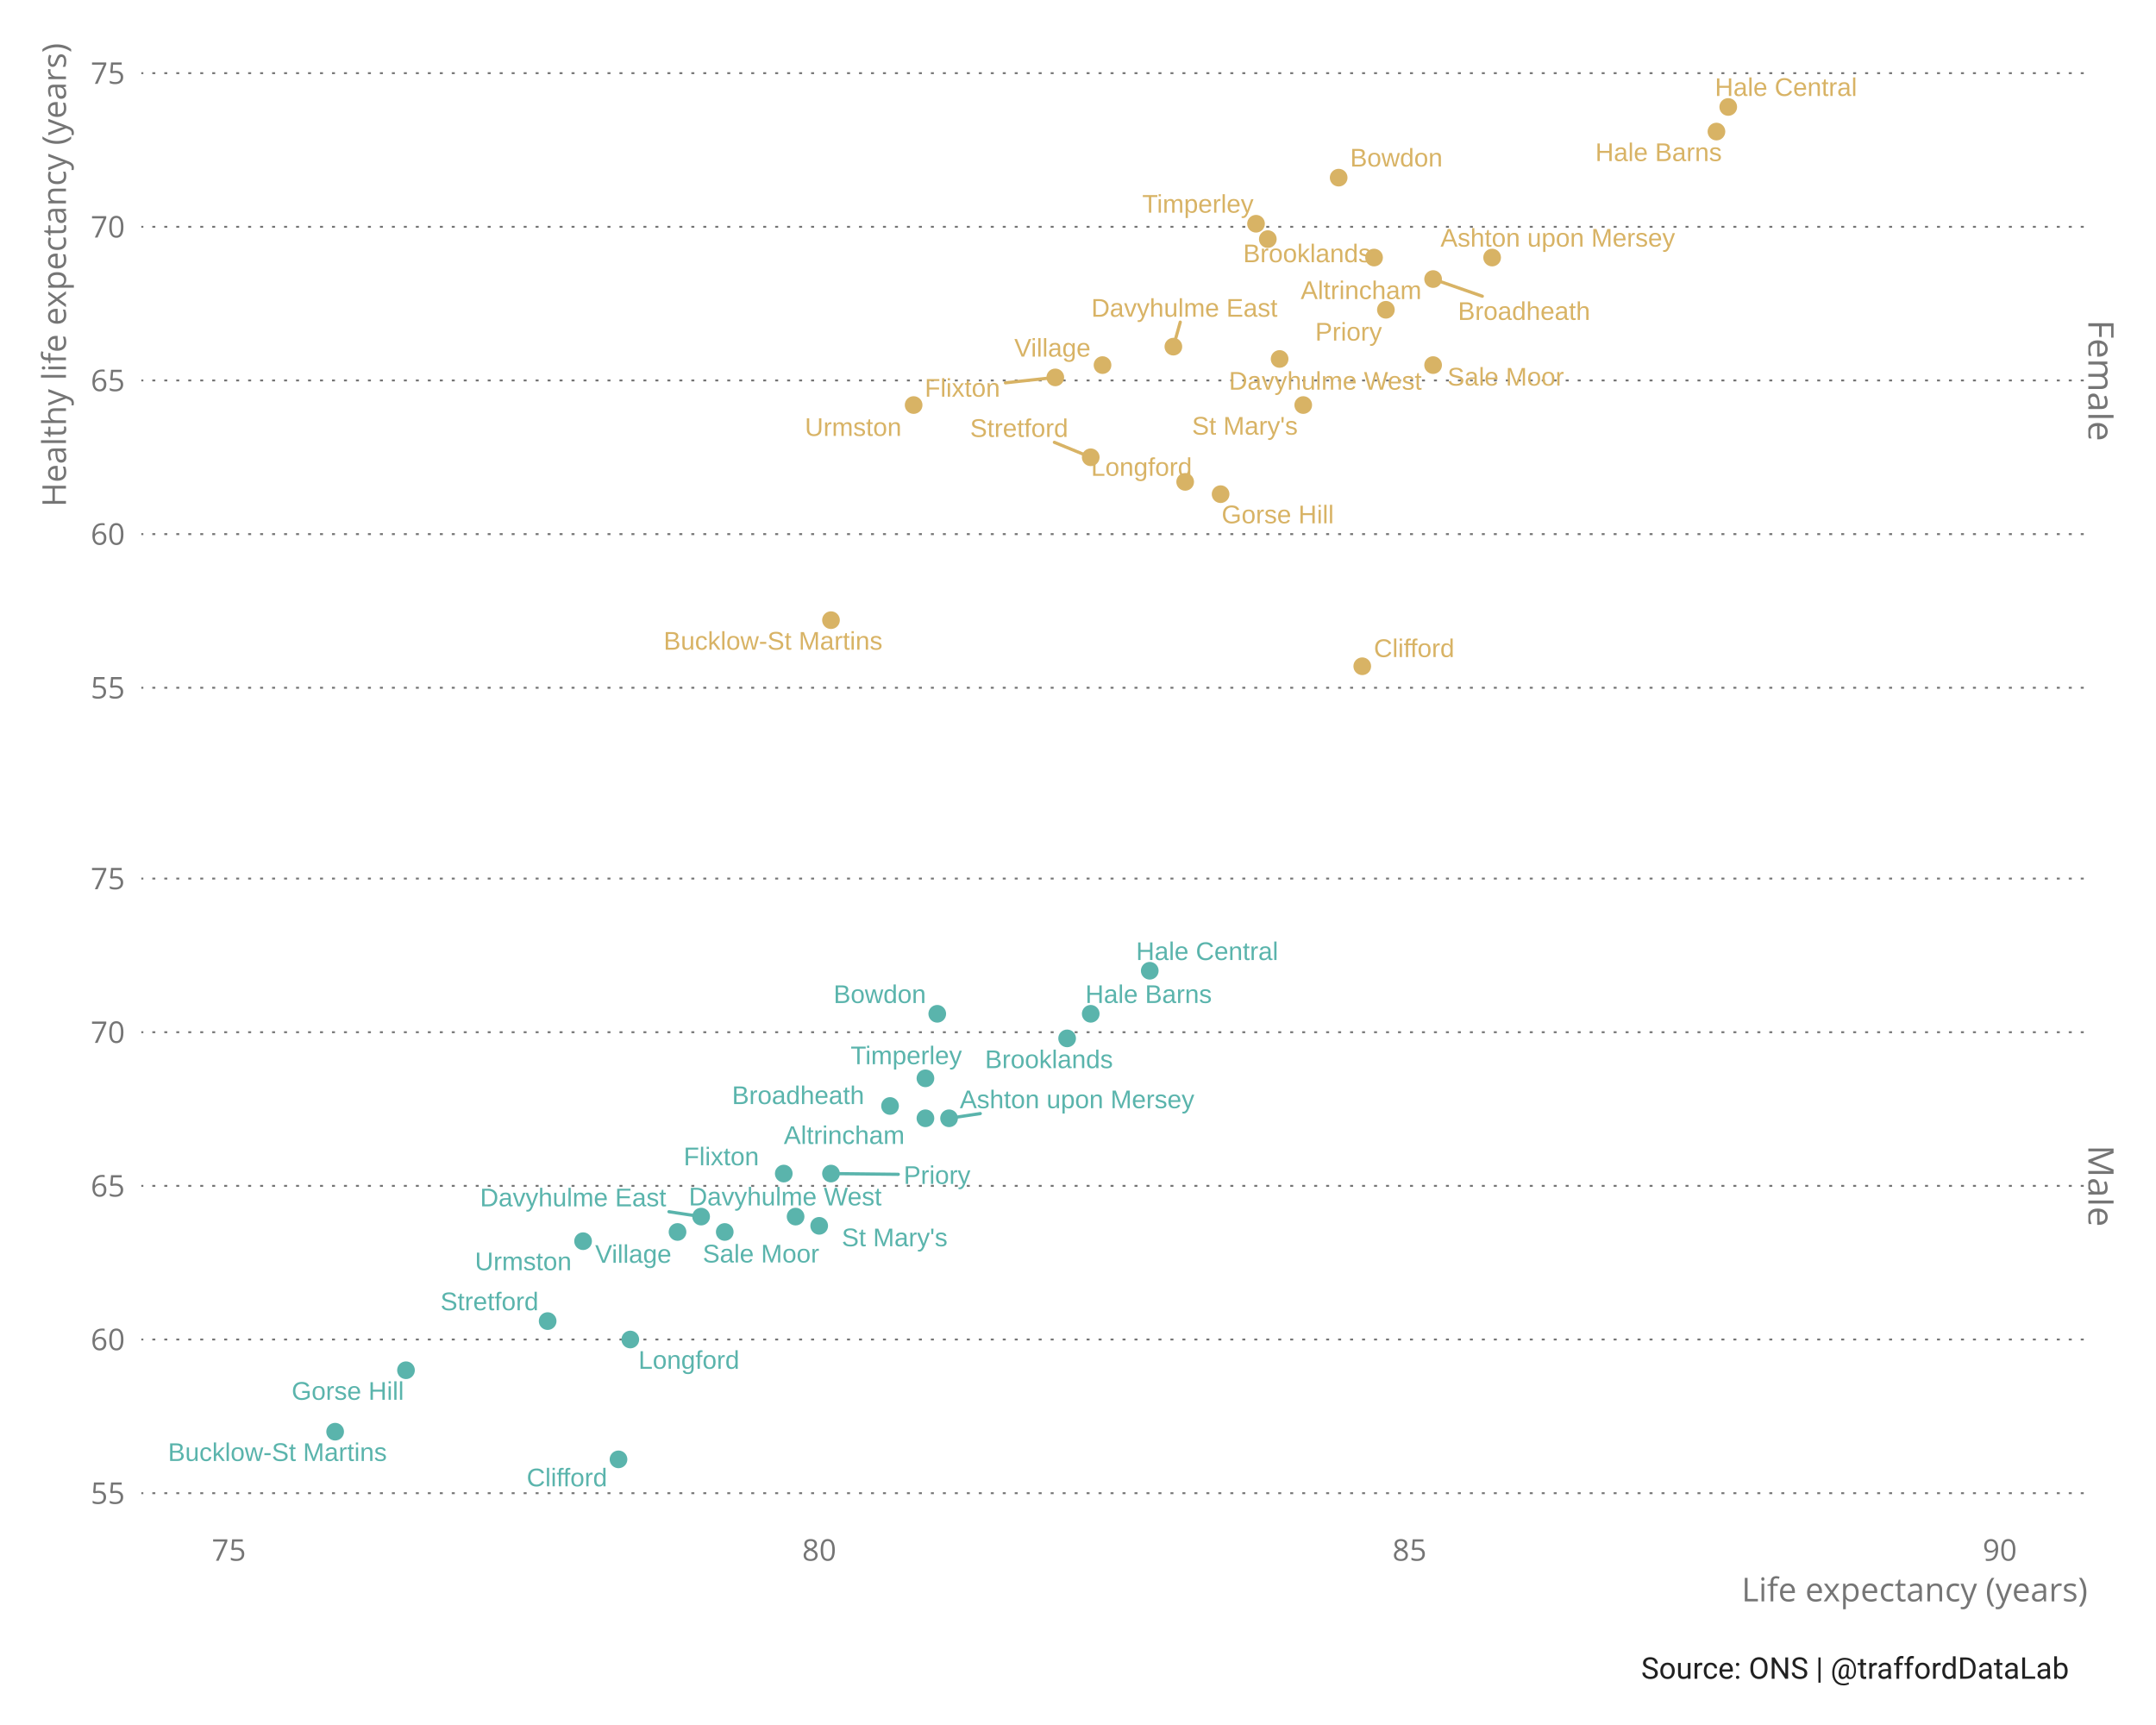
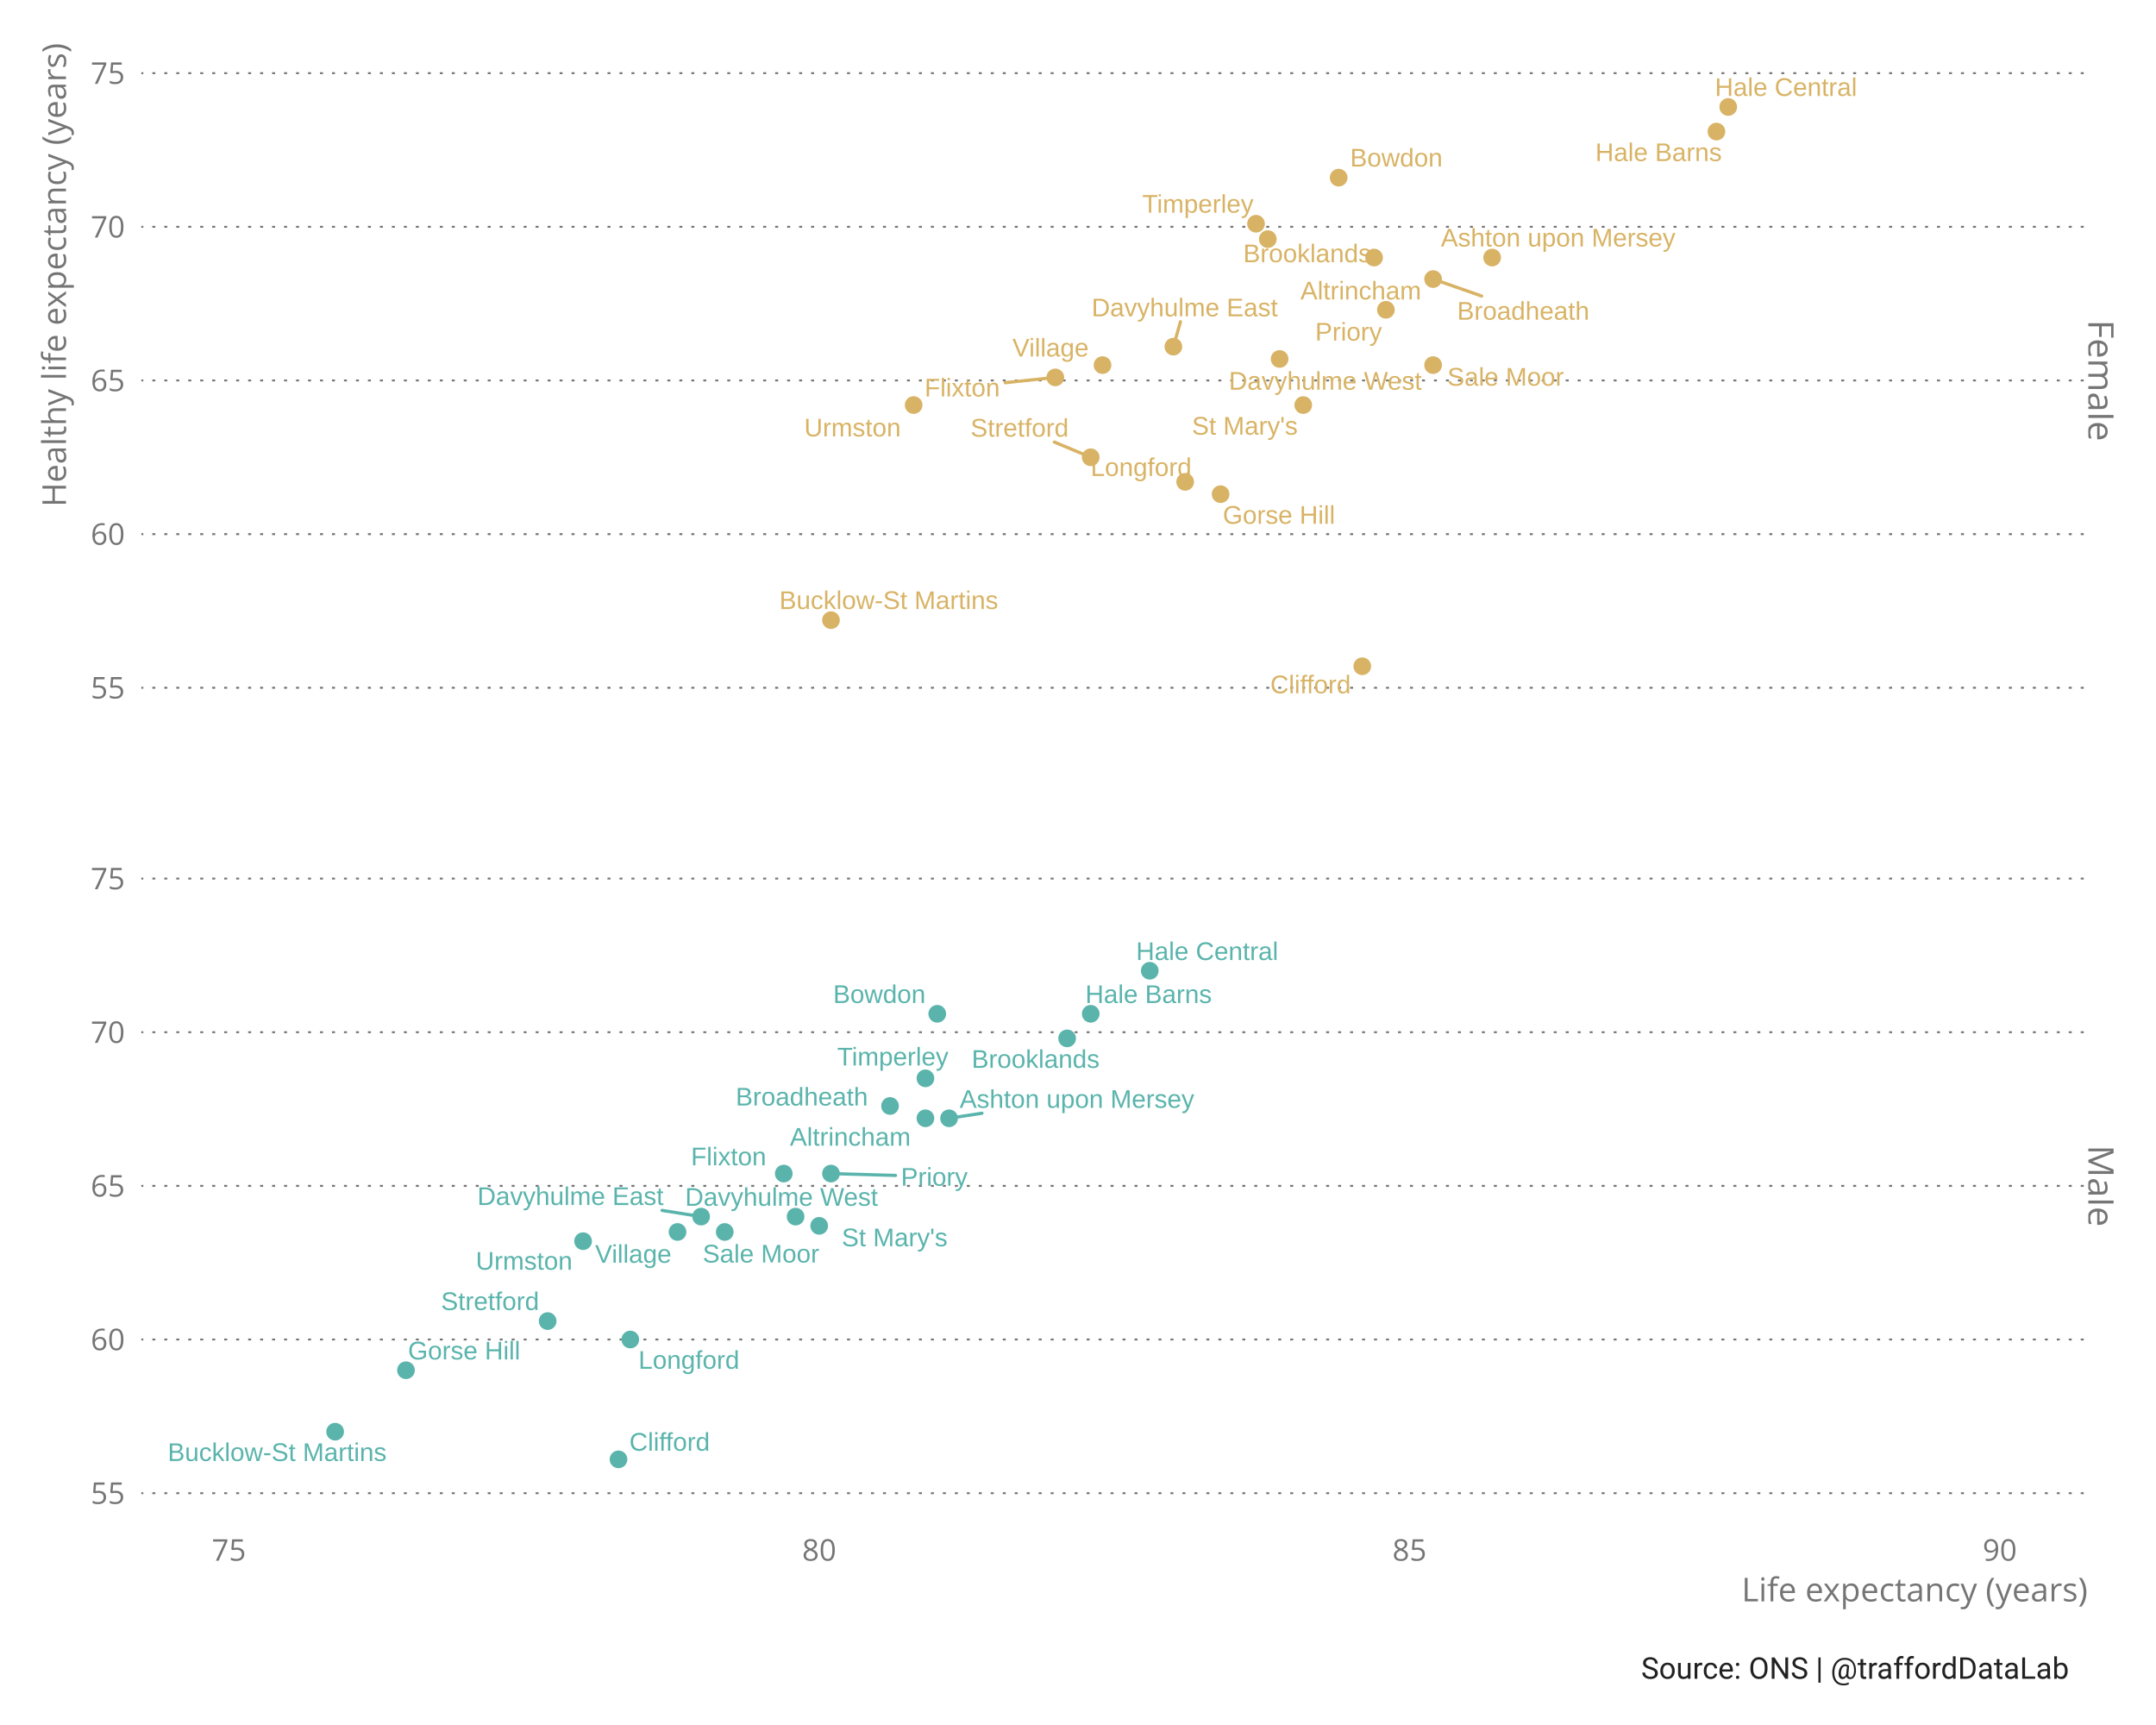
<svg xmlns="http://www.w3.org/2000/svg" viewBox="0 0 720.00 576.00">
  <defs>
    <style type="text/css">
    line, polyline, path, rect, circle {
      fill: none;
      stroke: #000000;
      stroke-linecap: round;
      stroke-linejoin: round;
      stroke-miterlimit: 10.00;
    }
  </style>
  </defs>
  <rect width="100%" height="100%" style="stroke: none; fill: #FFFFFF;" />
  <defs>
    <clipPath id="cpNDYuODcwOXw2OTcuNDAxfDIzOS45MXwxNC4xNzMy">
      <rect x="46.87" y="14.17" width="650.53" height="225.74" />
    </clipPath>
  </defs>
  <polyline points="46.87,229.65 697.40,229.65 " style="stroke-width: 0.64; stroke: #757575; stroke-dasharray: 1.00,3.00; stroke-linecap: butt;" clip-path="url(#cpNDYuODcwOXw2OTcuNDAxfDIzOS45MXwxNC4xNzMy)" />
  <polyline points="46.87,178.35 697.40,178.35 " style="stroke-width: 0.64; stroke: #757575; stroke-dasharray: 1.00,3.00; stroke-linecap: butt;" clip-path="url(#cpNDYuODcwOXw2OTcuNDAxfDIzOS45MXwxNC4xNzMy)" />
  <polyline points="46.87,127.04 697.40,127.04 " style="stroke-width: 0.64; stroke: #757575; stroke-dasharray: 1.00,3.00; stroke-linecap: butt;" clip-path="url(#cpNDYuODcwOXw2OTcuNDAxfDIzOS45MXwxNC4xNzMy)" />
  <polyline points="46.87,75.74 697.40,75.74 " style="stroke-width: 0.64; stroke: #757575; stroke-dasharray: 1.00,3.00; stroke-linecap: butt;" clip-path="url(#cpNDYuODcwOXw2OTcuNDAxfDIzOS45MXwxNC4xNzMy)" />
  <polyline points="46.87,24.43 697.40,24.43 " style="stroke-width: 0.64; stroke: #757575; stroke-dasharray: 1.00,3.00; stroke-linecap: butt;" clip-path="url(#cpNDYuODcwOXw2OTcuNDAxfDIzOS45MXwxNC4xNzMy)" />
  <circle cx="458.87" cy="86.00" r="1.95pt" style="stroke-width: 0.71; stroke: #D8B365; fill: #D8B365;" clip-path="url(#cpNDYuODcwOXw2OTcuNDAxfDIzOS45MXwxNC4xNzMy)" />
  <circle cx="498.30" cy="86.00" r="1.95pt" style="stroke-width: 0.71; stroke: #D8B365; fill: #D8B365;" clip-path="url(#cpNDYuODcwOXw2OTcuNDAxfDIzOS45MXwxNC4xNzMy)" />
  <circle cx="447.05" cy="59.32" r="1.95pt" style="stroke-width: 0.71; stroke: #D8B365; fill: #D8B365;" clip-path="url(#cpNDYuODcwOXw2OTcuNDAxfDIzOS45MXwxNC4xNzMy)" />
  <circle cx="478.59" cy="93.18" r="1.95pt" style="stroke-width: 0.71; stroke: #D8B365; fill: #D8B365;" clip-path="url(#cpNDYuODcwOXw2OTcuNDAxfDIzOS45MXwxNC4xNzMy)" />
  <circle cx="423.39" cy="79.84" r="1.95pt" style="stroke-width: 0.71; stroke: #D8B365; fill: #D8B365;" clip-path="url(#cpNDYuODcwOXw2OTcuNDAxfDIzOS45MXwxNC4xNzMy)" />
  <circle cx="277.51" cy="207.08" r="1.95pt" style="stroke-width: 0.71; stroke: #D8B365; fill: #D8B365;" clip-path="url(#cpNDYuODcwOXw2OTcuNDAxfDIzOS45MXwxNC4xNzMy)" />
  <circle cx="454.93" cy="222.47" r="1.95pt" style="stroke-width: 0.71; stroke: #D8B365; fill: #D8B365;" clip-path="url(#cpNDYuODcwOXw2OTcuNDAxfDIzOS45MXwxNC4xNzMy)" />
  <circle cx="391.85" cy="115.75" r="1.95pt" style="stroke-width: 0.71; stroke: #D8B365; fill: #D8B365;" clip-path="url(#cpNDYuODcwOXw2OTcuNDAxfDIzOS45MXwxNC4xNzMy)" />
  <circle cx="427.33" cy="119.86" r="1.95pt" style="stroke-width: 0.71; stroke: #D8B365; fill: #D8B365;" clip-path="url(#cpNDYuODcwOXw2OTcuNDAxfDIzOS45MXwxNC4xNzMy)" />
  <circle cx="352.42" cy="126.02" r="1.95pt" style="stroke-width: 0.71; stroke: #D8B365; fill: #D8B365;" clip-path="url(#cpNDYuODcwOXw2OTcuNDAxfDIzOS45MXwxNC4xNzMy)" />
  <circle cx="407.62" cy="165.01" r="1.95pt" style="stroke-width: 0.71; stroke: #D8B365; fill: #D8B365;" clip-path="url(#cpNDYuODcwOXw2OTcuNDAxfDIzOS45MXwxNC4xNzMy)" />
  <circle cx="573.21" cy="43.93" r="1.95pt" style="stroke-width: 0.71; stroke: #D8B365; fill: #D8B365;" clip-path="url(#cpNDYuODcwOXw2OTcuNDAxfDIzOS45MXwxNC4xNzMy)" />
  <circle cx="577.15" cy="35.72" r="1.95pt" style="stroke-width: 0.71; stroke: #D8B365; fill: #D8B365;" clip-path="url(#cpNDYuODcwOXw2OTcuNDAxfDIzOS45MXwxNC4xNzMy)" />
  <circle cx="395.79" cy="160.90" r="1.95pt" style="stroke-width: 0.71; stroke: #D8B365; fill: #D8B365;" clip-path="url(#cpNDYuODcwOXw2OTcuNDAxfDIzOS45MXwxNC4xNzMy)" />
  <circle cx="462.82" cy="103.44" r="1.95pt" style="stroke-width: 0.71; stroke: #D8B365; fill: #D8B365;" clip-path="url(#cpNDYuODcwOXw2OTcuNDAxfDIzOS45MXwxNC4xNzMy)" />
  <circle cx="478.59" cy="121.91" r="1.95pt" style="stroke-width: 0.71; stroke: #D8B365; fill: #D8B365;" clip-path="url(#cpNDYuODcwOXw2OTcuNDAxfDIzOS45MXwxNC4xNzMy)" />
  <circle cx="435.22" cy="135.25" r="1.95pt" style="stroke-width: 0.71; stroke: #D8B365; fill: #D8B365;" clip-path="url(#cpNDYuODcwOXw2OTcuNDAxfDIzOS45MXwxNC4xNzMy)" />
  <circle cx="364.25" cy="152.69" r="1.95pt" style="stroke-width: 0.71; stroke: #D8B365; fill: #D8B365;" clip-path="url(#cpNDYuODcwOXw2OTcuNDAxfDIzOS45MXwxNC4xNzMy)" />
  <circle cx="419.45" cy="74.71" r="1.95pt" style="stroke-width: 0.71; stroke: #D8B365; fill: #D8B365;" clip-path="url(#cpNDYuODcwOXw2OTcuNDAxfDIzOS45MXwxNC4xNzMy)" />
  <circle cx="305.11" cy="135.25" r="1.95pt" style="stroke-width: 0.71; stroke: #D8B365; fill: #D8B365;" clip-path="url(#cpNDYuODcwOXw2OTcuNDAxfDIzOS45MXwxNC4xNzMy)" />
  <circle cx="368.19" cy="121.91" r="1.95pt" style="stroke-width: 0.71; stroke: #D8B365; fill: #D8B365;" clip-path="url(#cpNDYuODcwOXw2OTcuNDAxfDIzOS45MXwxNC4xNzMy)" />
  <g clip-path="url(#cpNDYuODcwOXw2OTcuNDAxfDIzOS45MXwxNC4xNzMy)">
-     <text x="434.37" y="99.86" style="font-size: 8.54px; fill: #D8B365; font-family: Arial;" textLength="40.32px" lengthAdjust="spacingAndGlyphs">Altrincham</text>
-   </g>
-   <g clip-path="url(#cpNDYuODcwOXw2OTcuNDAxfDIzOS45MXwxNC4xNzMy)">
-     <text x="481.06" y="82.35" style="font-size: 8.54px; fill: #D8B365; font-family: Arial;" textLength="78.29px" lengthAdjust="spacingAndGlyphs">Ashton upon Mersey</text>
-   </g>
-   <g clip-path="url(#cpNDYuODcwOXw2OTcuNDAxfDIzOS45MXwxNC4xNzMy)">
-     <text x="450.88" y="55.61" style="font-size: 8.54px; fill: #D8B365; font-family: Arial;" textLength="30.85px" lengthAdjust="spacingAndGlyphs">Bowdon</text>
-   </g>
-   <line x1="495.02" y1="98.91" x2="478.59" y2="93.18" style="stroke-width: 1.07; stroke: #D8B365;" clip-path="url(#cpNDYuODcwOXw2OTcuNDAxfDIzOS45MXwxNC4xNzMy)" />
-   <g clip-path="url(#cpNDYuODcwOXw2OTcuNDAxfDIzOS45MXwxNC4xNzMy)">
-     <text x="486.88" y="106.82" style="font-size: 8.54px; fill: #D8B365; font-family: Arial;" textLength="44.14px" lengthAdjust="spacingAndGlyphs">Broadheath</text>
-   </g>
-   <g clip-path="url(#cpNDYuODcwOXw2OTcuNDAxfDIzOS45MXwxNC4xNzMy)">
-     <text x="415.14" y="87.56" style="font-size: 8.54px; fill: #D8B365; font-family: Arial;" textLength="42.70px" lengthAdjust="spacingAndGlyphs">Brooklands</text>
-   </g>
-   <g clip-path="url(#cpNDYuODcwOXw2OTcuNDAxfDIzOS45MXwxNC4xNzMy)">
-     <text x="221.62" y="216.94" style="font-size: 8.54px; fill: #D8B365; font-family: Arial;" textLength="73.05px" lengthAdjust="spacingAndGlyphs">Bucklow-St Martins</text>
-   </g>
-   <g clip-path="url(#cpNDYuODcwOXw2OTcuNDAxfDIzOS45MXwxNC4xNzMy)">
-     <text x="458.80" y="219.40" style="font-size: 8.54px; fill: #D8B365; font-family: Arial;" textLength="27.04px" lengthAdjust="spacingAndGlyphs">Clifford</text>
-   </g>
-   <line x1="394.15" y1="107.56" x2="391.85" y2="115.75" style="stroke-width: 1.07; stroke: #D8B365;" clip-path="url(#cpNDYuODcwOXw2OTcuNDAxfDIzOS45MXwxNC4xNzMy)" />
-   <g clip-path="url(#cpNDYuODcwOXw2OTcuNDAxfDIzOS45MXwxNC4xNzMy)">
-     <text x="364.44" y="105.76" style="font-size: 8.54px; fill: #D8B365; font-family: Arial;" textLength="62.15px" lengthAdjust="spacingAndGlyphs">Davyhulme East</text>
-   </g>
-   <g clip-path="url(#cpNDYuODcwOXw2OTcuNDAxfDIzOS45MXwxNC4xNzMy)">
-     <text x="410.40" y="130.12" style="font-size: 8.54px; fill: #D8B365; font-family: Arial;" textLength="64.51px" lengthAdjust="spacingAndGlyphs">Davyhulme West</text>
-   </g>
-   <line x1="335.76" y1="127.83" x2="352.42" y2="126.02" style="stroke-width: 1.07; stroke: #D8B365;" clip-path="url(#cpNDYuODcwOXw2OTcuNDAxfDIzOS45MXwxNC4xNzMy)" />
-   <g clip-path="url(#cpNDYuODcwOXw2OTcuNDAxfDIzOS45MXwxNC4xNzMy)">
-     <text x="308.82" y="132.46" style="font-size: 8.54px; fill: #D8B365; font-family: Arial;" textLength="25.14px" lengthAdjust="spacingAndGlyphs">Flixton</text>
-   </g>
-   <g clip-path="url(#cpNDYuODcwOXw2OTcuNDAxfDIzOS45MXwxNC4xNzMy)">
-     <text x="407.96" y="174.74" style="font-size: 8.54px; fill: #D8B365; font-family: Arial;" textLength="37.47px" lengthAdjust="spacingAndGlyphs">Gorse Hill</text>
-   </g>
-   <g clip-path="url(#cpNDYuODcwOXw2OTcuNDAxfDIzOS45MXwxNC4xNzMy)">
-     <text x="532.76" y="53.78" style="font-size: 8.54px; fill: #D8B365; font-family: Arial;" textLength="42.22px" lengthAdjust="spacingAndGlyphs">Hale Barns</text>
+     <text x="434.28" y="99.99" style="font-size: 8.54px; fill: #D8B365; font-family: Arial;" textLength="40.32px" lengthAdjust="spacingAndGlyphs">Altrincham</text>
+   </g>
+   <g clip-path="url(#cpNDYuODcwOXw2OTcuNDAxfDIzOS45MXwxNC4xNzMy)">
+     <text x="481.18" y="82.31" style="font-size: 8.54px; fill: #D8B365; font-family: Arial;" textLength="78.29px" lengthAdjust="spacingAndGlyphs">Ashton upon Mersey</text>
+   </g>
+   <g clip-path="url(#cpNDYuODcwOXw2OTcuNDAxfDIzOS45MXwxNC4xNzMy)">
+     <text x="450.87" y="55.61" style="font-size: 8.54px; fill: #D8B365; font-family: Arial;" textLength="30.85px" lengthAdjust="spacingAndGlyphs">Bowdon</text>
+   </g>
+   <line x1="494.80" y1="98.85" x2="478.59" y2="93.18" style="stroke-width: 1.07; stroke: #D8B365;" clip-path="url(#cpNDYuODcwOXw2OTcuNDAxfDIzOS45MXwxNC4xNzMy)" />
+   <g clip-path="url(#cpNDYuODcwOXw2OTcuNDAxfDIzOS45MXwxNC4xNzMy)">
+     <text x="486.61" y="106.76" style="font-size: 8.54px; fill: #D8B365; font-family: Arial;" textLength="44.14px" lengthAdjust="spacingAndGlyphs">Broadheath</text>
+   </g>
+   <g clip-path="url(#cpNDYuODcwOXw2OTcuNDAxfDIzOS45MXwxNC4xNzMy)">
+     <text x="415.17" y="87.56" style="font-size: 8.54px; fill: #D8B365; font-family: Arial;" textLength="42.70px" lengthAdjust="spacingAndGlyphs">Brooklands</text>
+   </g>
+   <g clip-path="url(#cpNDYuODcwOXw2OTcuNDAxfDIzOS45MXwxNC4xNzMy)">
+     <text x="260.26" y="203.36" style="font-size: 8.54px; fill: #D8B365; font-family: Arial;" textLength="73.05px" lengthAdjust="spacingAndGlyphs">Bucklow-St Martins</text>
+   </g>
+   <g clip-path="url(#cpNDYuODcwOXw2OTcuNDAxfDIzOS45MXwxNC4xNzMy)">
+     <text x="424.21" y="231.50" style="font-size: 8.54px; fill: #D8B365; font-family: Arial;" textLength="27.04px" lengthAdjust="spacingAndGlyphs">Clifford</text>
+   </g>
+   <line x1="394.22" y1="107.43" x2="391.85" y2="115.75" style="stroke-width: 1.07; stroke: #D8B365;" clip-path="url(#cpNDYuODcwOXw2OTcuNDAxfDIzOS45MXwxNC4xNzMy)" />
+   <g clip-path="url(#cpNDYuODcwOXw2OTcuNDAxfDIzOS45MXwxNC4xNzMy)">
+     <text x="364.53" y="105.63" style="font-size: 8.54px; fill: #D8B365; font-family: Arial;" textLength="62.15px" lengthAdjust="spacingAndGlyphs">Davyhulme East</text>
+   </g>
+   <g clip-path="url(#cpNDYuODcwOXw2OTcuNDAxfDIzOS45MXwxNC4xNzMy)">
+     <text x="410.38" y="130.13" style="font-size: 8.54px; fill: #D8B365; font-family: Arial;" textLength="64.51px" lengthAdjust="spacingAndGlyphs">Davyhulme West</text>
+   </g>
+   <line x1="335.70" y1="127.79" x2="352.42" y2="126.02" style="stroke-width: 1.07; stroke: #D8B365;" clip-path="url(#cpNDYuODcwOXw2OTcuNDAxfDIzOS45MXwxNC4xNzMy)" />
+   <g clip-path="url(#cpNDYuODcwOXw2OTcuNDAxfDIzOS45MXwxNC4xNzMy)">
+     <text x="308.76" y="132.38" style="font-size: 8.54px; fill: #D8B365; font-family: Arial;" textLength="25.14px" lengthAdjust="spacingAndGlyphs">Flixton</text>
+   </g>
+   <g clip-path="url(#cpNDYuODcwOXw2OTcuNDAxfDIzOS45MXwxNC4xNzMy)">
+     <text x="408.36" y="174.90" style="font-size: 8.54px; fill: #D8B365; font-family: Arial;" textLength="37.47px" lengthAdjust="spacingAndGlyphs">Gorse Hill</text>
+   </g>
+   <g clip-path="url(#cpNDYuODcwOXw2OTcuNDAxfDIzOS45MXwxNC4xNzMy)">
+     <text x="532.76" y="53.79" style="font-size: 8.54px; fill: #D8B365; font-family: Arial;" textLength="42.22px" lengthAdjust="spacingAndGlyphs">Hale Barns</text>
  </g>
  <g clip-path="url(#cpNDYuODcwOXw2OTcuNDAxfDIzOS45MXwxNC4xNzMy)">
    <text x="572.69" y="32.04" style="font-size: 8.54px; fill: #D8B365; font-family: Arial;" textLength="47.44px" lengthAdjust="spacingAndGlyphs">Hale Central</text>
  </g>
  <g clip-path="url(#cpNDYuODcwOXw2OTcuNDAxfDIzOS45MXwxNC4xNzMy)">
-     <text x="364.35" y="158.88" style="font-size: 8.54px; fill: #D8B365; font-family: Arial;" textLength="33.70px" lengthAdjust="spacingAndGlyphs">Longford</text>
+     <text x="364.21" y="158.93" style="font-size: 8.54px; fill: #D8B365; font-family: Arial;" textLength="33.70px" lengthAdjust="spacingAndGlyphs">Longford</text>
  </g>
  <g clip-path="url(#cpNDYuODcwOXw2OTcuNDAxfDIzOS45MXwxNC4xNzMy)">
    <text x="439.22" y="113.72" style="font-size: 8.54px; fill: #D8B365; font-family: Arial;" textLength="22.29px" lengthAdjust="spacingAndGlyphs">Priory</text>
  </g>
  <g clip-path="url(#cpNDYuODcwOXw2OTcuNDAxfDIzOS45MXwxNC4xNzMy)">
-     <text x="483.38" y="128.75" style="font-size: 8.54px; fill: #D8B365; font-family: Arial;" textLength="38.90px" lengthAdjust="spacingAndGlyphs">Sale Moor</text>
-   </g>
-   <g clip-path="url(#cpNDYuODcwOXw2OTcuNDAxfDIzOS45MXwxNC4xNzMy)">
-     <text x="398.07" y="145.14" style="font-size: 8.54px; fill: #D8B365; font-family: Arial;" textLength="35.30px" lengthAdjust="spacingAndGlyphs">St Mary's</text>
-   </g>
-   <line x1="352.11" y1="147.70" x2="364.25" y2="152.69" style="stroke-width: 1.07; stroke: #D8B365;" clip-path="url(#cpNDYuODcwOXw2OTcuNDAxfDIzOS45MXwxNC4xNzMy)" />
-   <g clip-path="url(#cpNDYuODcwOXw2OTcuNDAxfDIzOS45MXwxNC4xNzMy)">
-     <text x="323.96" y="145.90" style="font-size: 8.54px; fill: #D8B365; font-family: Arial;" textLength="32.73px" lengthAdjust="spacingAndGlyphs">Stretford</text>
+     <text x="483.35" y="128.78" style="font-size: 8.54px; fill: #D8B365; font-family: Arial;" textLength="38.90px" lengthAdjust="spacingAndGlyphs">Sale Moor</text>
+   </g>
+   <g clip-path="url(#cpNDYuODcwOXw2OTcuNDAxfDIzOS45MXwxNC4xNzMy)">
+     <text x="398.05" y="145.14" style="font-size: 8.54px; fill: #D8B365; font-family: Arial;" textLength="35.30px" lengthAdjust="spacingAndGlyphs">St Mary's</text>
+   </g>
+   <line x1="352.09" y1="147.60" x2="364.25" y2="152.69" style="stroke-width: 1.07; stroke: #D8B365;" clip-path="url(#cpNDYuODcwOXw2OTcuNDAxfDIzOS45MXwxNC4xNzMy)" />
+   <g clip-path="url(#cpNDYuODcwOXw2OTcuNDAxfDIzOS45MXwxNC4xNzMy)">
+     <text x="324.12" y="145.80" style="font-size: 8.54px; fill: #D8B365; font-family: Arial;" textLength="32.73px" lengthAdjust="spacingAndGlyphs">Stretford</text>
  </g>
  <g clip-path="url(#cpNDYuODcwOXw2OTcuNDAxfDIzOS45MXwxNC4xNzMy)">
    <text x="381.46" y="71.03" style="font-size: 8.54px; fill: #D8B365; font-family: Arial;" textLength="37.47px" lengthAdjust="spacingAndGlyphs">Timperley</text>
  </g>
  <g clip-path="url(#cpNDYuODcwOXw2OTcuNDAxfDIzOS45MXwxNC4xNzMy)">
-     <text x="268.79" y="145.56" style="font-size: 8.54px; fill: #D8B365; font-family: Arial;" textLength="32.25px" lengthAdjust="spacingAndGlyphs">Urmston</text>
-   </g>
-   <g clip-path="url(#cpNDYuODcwOXw2OTcuNDAxfDIzOS45MXwxNC4xNzMy)">
-     <text x="338.73" y="119.08" style="font-size: 8.54px; fill: #D8B365; font-family: Arial;" textLength="25.62px" lengthAdjust="spacingAndGlyphs">Village</text>
+     <text x="268.57" y="145.72" style="font-size: 8.54px; fill: #D8B365; font-family: Arial;" textLength="32.25px" lengthAdjust="spacingAndGlyphs">Urmston</text>
+   </g>
+   <g clip-path="url(#cpNDYuODcwOXw2OTcuNDAxfDIzOS45MXwxNC4xNzMy)">
+     <text x="338.10" y="119.04" style="font-size: 8.54px; fill: #D8B365; font-family: Arial;" textLength="25.62px" lengthAdjust="spacingAndGlyphs">Village</text>
  </g>
  <defs>
    <clipPath id="cpMHw3MjB8NTc2fDA=">
      <rect x="0.00" y="0.00" width="720.00" height="576.00" />
    </clipPath>
  </defs>
  <defs>
    <clipPath id="cpNDYuODcwOXw2OTcuNDAxfDUwOC44NDd8MjgzLjEx">
      <rect x="46.87" y="283.11" width="650.53" height="225.74" />
    </clipPath>
  </defs>
  <polyline points="46.87,498.59 697.40,498.59 " style="stroke-width: 0.64; stroke: #757575; stroke-dasharray: 1.00,3.00; stroke-linecap: butt;" clip-path="url(#cpNDYuODcwOXw2OTcuNDAxfDUwOC44NDd8MjgzLjEx)" />
  <polyline points="46.87,447.28 697.40,447.28 " style="stroke-width: 0.64; stroke: #757575; stroke-dasharray: 1.00,3.00; stroke-linecap: butt;" clip-path="url(#cpNDYuODcwOXw2OTcuNDAxfDUwOC44NDd8MjgzLjEx)" />
  <polyline points="46.87,395.98 697.40,395.98 " style="stroke-width: 0.64; stroke: #757575; stroke-dasharray: 1.00,3.00; stroke-linecap: butt;" clip-path="url(#cpNDYuODcwOXw2OTcuNDAxfDUwOC44NDd8MjgzLjEx)" />
  <polyline points="46.87,344.67 697.40,344.67 " style="stroke-width: 0.64; stroke: #757575; stroke-dasharray: 1.00,3.00; stroke-linecap: butt;" clip-path="url(#cpNDYuODcwOXw2OTcuNDAxfDUwOC44NDd8MjgzLjEx)" />
  <polyline points="46.87,293.37 697.40,293.37 " style="stroke-width: 0.64; stroke: #757575; stroke-dasharray: 1.00,3.00; stroke-linecap: butt;" clip-path="url(#cpNDYuODcwOXw2OTcuNDAxfDUwOC44NDd8MjgzLjEx)" />
  <circle cx="309.05" cy="373.41" r="1.95pt" style="stroke-width: 0.71; stroke: #5AB4AC; fill: #5AB4AC;" clip-path="url(#cpNDYuODcwOXw2OTcuNDAxfDUwOC44NDd8MjgzLjEx)" />
  <circle cx="316.94" cy="373.41" r="1.95pt" style="stroke-width: 0.71; stroke: #5AB4AC; fill: #5AB4AC;" clip-path="url(#cpNDYuODcwOXw2OTcuNDAxfDUwOC44NDd8MjgzLjEx)" />
  <circle cx="313.00" cy="338.52" r="1.95pt" style="stroke-width: 0.71; stroke: #5AB4AC; fill: #5AB4AC;" clip-path="url(#cpNDYuODcwOXw2OTcuNDAxfDUwOC44NDd8MjgzLjEx)" />
  <circle cx="297.23" cy="369.30" r="1.95pt" style="stroke-width: 0.71; stroke: #5AB4AC; fill: #5AB4AC;" clip-path="url(#cpNDYuODcwOXw2OTcuNDAxfDUwOC44NDd8MjgzLjEx)" />
  <circle cx="356.37" cy="346.73" r="1.95pt" style="stroke-width: 0.71; stroke: #5AB4AC; fill: #5AB4AC;" clip-path="url(#cpNDYuODcwOXw2OTcuNDAxfDUwOC44NDd8MjgzLjEx)" />
  <circle cx="111.92" cy="478.06" r="1.95pt" style="stroke-width: 0.71; stroke: #5AB4AC; fill: #5AB4AC;" clip-path="url(#cpNDYuODcwOXw2OTcuNDAxfDUwOC44NDd8MjgzLjEx)" />
  <circle cx="206.55" cy="487.30" r="1.95pt" style="stroke-width: 0.71; stroke: #5AB4AC; fill: #5AB4AC;" clip-path="url(#cpNDYuODcwOXw2OTcuNDAxfDUwOC44NDd8MjgzLjEx)" />
  <circle cx="234.14" cy="406.24" r="1.95pt" style="stroke-width: 0.71; stroke: #5AB4AC; fill: #5AB4AC;" clip-path="url(#cpNDYuODcwOXw2OTcuNDAxfDUwOC44NDd8MjgzLjEx)" />
  <circle cx="265.69" cy="406.24" r="1.95pt" style="stroke-width: 0.71; stroke: #5AB4AC; fill: #5AB4AC;" clip-path="url(#cpNDYuODcwOXw2OTcuNDAxfDUwOC44NDd8MjgzLjEx)" />
  <circle cx="261.74" cy="391.87" r="1.95pt" style="stroke-width: 0.71; stroke: #5AB4AC; fill: #5AB4AC;" clip-path="url(#cpNDYuODcwOXw2OTcuNDAxfDUwOC44NDd8MjgzLjEx)" />
  <circle cx="135.58" cy="457.54" r="1.95pt" style="stroke-width: 0.71; stroke: #5AB4AC; fill: #5AB4AC;" clip-path="url(#cpNDYuODcwOXw2OTcuNDAxfDUwOC44NDd8MjgzLjEx)" />
  <circle cx="364.25" cy="338.52" r="1.95pt" style="stroke-width: 0.71; stroke: #5AB4AC; fill: #5AB4AC;" clip-path="url(#cpNDYuODcwOXw2OTcuNDAxfDUwOC44NDd8MjgzLjEx)" />
  <circle cx="383.96" cy="324.15" r="1.95pt" style="stroke-width: 0.71; stroke: #5AB4AC; fill: #5AB4AC;" clip-path="url(#cpNDYuODcwOXw2OTcuNDAxfDUwOC44NDd8MjgzLjEx)" />
  <circle cx="210.49" cy="447.28" r="1.95pt" style="stroke-width: 0.71; stroke: #5AB4AC; fill: #5AB4AC;" clip-path="url(#cpNDYuODcwOXw2OTcuNDAxfDUwOC44NDd8MjgzLjEx)" />
  <circle cx="277.51" cy="391.87" r="1.95pt" style="stroke-width: 0.71; stroke: #5AB4AC; fill: #5AB4AC;" clip-path="url(#cpNDYuODcwOXw2OTcuNDAxfDUwOC44NDd8MjgzLjEx)" />
  <circle cx="242.03" cy="411.37" r="1.95pt" style="stroke-width: 0.71; stroke: #5AB4AC; fill: #5AB4AC;" clip-path="url(#cpNDYuODcwOXw2OTcuNDAxfDUwOC44NDd8MjgzLjEx)" />
  <circle cx="273.57" cy="409.32" r="1.95pt" style="stroke-width: 0.71; stroke: #5AB4AC; fill: #5AB4AC;" clip-path="url(#cpNDYuODcwOXw2OTcuNDAxfDUwOC44NDd8MjgzLjEx)" />
  <circle cx="182.89" cy="441.13" r="1.95pt" style="stroke-width: 0.71; stroke: #5AB4AC; fill: #5AB4AC;" clip-path="url(#cpNDYuODcwOXw2OTcuNDAxfDUwOC44NDd8MjgzLjEx)" />
  <circle cx="309.05" cy="360.07" r="1.95pt" style="stroke-width: 0.71; stroke: #5AB4AC; fill: #5AB4AC;" clip-path="url(#cpNDYuODcwOXw2OTcuNDAxfDUwOC44NDd8MjgzLjEx)" />
  <circle cx="194.72" cy="414.45" r="1.95pt" style="stroke-width: 0.71; stroke: #5AB4AC; fill: #5AB4AC;" clip-path="url(#cpNDYuODcwOXw2OTcuNDAxfDUwOC44NDd8MjgzLjEx)" />
  <circle cx="226.26" cy="411.37" r="1.95pt" style="stroke-width: 0.71; stroke: #5AB4AC; fill: #5AB4AC;" clip-path="url(#cpNDYuODcwOXw2OTcuNDAxfDUwOC44NDd8MjgzLjEx)" />
  <g clip-path="url(#cpNDYuODcwOXw2OTcuNDAxfDUwOC44NDd8MjgzLjEx)">
-     <text x="261.75" y="381.98" style="font-size: 8.54px; fill: #5AB4AC; font-family: Arial;" textLength="40.32px" lengthAdjust="spacingAndGlyphs">Altrincham</text>
-   </g>
-   <line x1="327.36" y1="371.84" x2="316.94" y2="373.41" style="stroke-width: 1.07; stroke: #5AB4AC;" clip-path="url(#cpNDYuODcwOXw2OTcuNDAxfDUwOC44NDd8MjgzLjEx)" />
-   <g clip-path="url(#cpNDYuODcwOXw2OTcuNDAxfDUwOC44NDd8MjgzLjEx)">
-     <text x="320.52" y="370.04" style="font-size: 8.54px; fill: #5AB4AC; font-family: Arial;" textLength="78.29px" lengthAdjust="spacingAndGlyphs">Ashton upon Mersey</text>
-   </g>
-   <g clip-path="url(#cpNDYuODcwOXw2OTcuNDAxfDUwOC44NDd8MjgzLjEx)">
-     <text x="278.37" y="334.92" style="font-size: 8.54px; fill: #5AB4AC; font-family: Arial;" textLength="30.85px" lengthAdjust="spacingAndGlyphs">Bowdon</text>
-   </g>
-   <g clip-path="url(#cpNDYuODcwOXw2OTcuNDAxfDUwOC44NDd8MjgzLjEx)">
-     <text x="244.45" y="368.66" style="font-size: 8.54px; fill: #5AB4AC; font-family: Arial;" textLength="44.14px" lengthAdjust="spacingAndGlyphs">Broadheath</text>
-   </g>
-   <g clip-path="url(#cpNDYuODcwOXw2OTcuNDAxfDUwOC44NDd8MjgzLjEx)">
-     <text x="328.94" y="356.66" style="font-size: 8.54px; fill: #5AB4AC; font-family: Arial;" textLength="42.70px" lengthAdjust="spacingAndGlyphs">Brooklands</text>
-   </g>
-   <g clip-path="url(#cpNDYuODcwOXw2OTcuNDAxfDUwOC44NDd8MjgzLjEx)">
-     <text x="56.11" y="487.84" style="font-size: 8.54px; fill: #5AB4AC; font-family: Arial;" textLength="73.05px" lengthAdjust="spacingAndGlyphs">Bucklow-St Martins</text>
-   </g>
-   <g clip-path="url(#cpNDYuODcwOXw2OTcuNDAxfDUwOC44NDd8MjgzLjEx)">
-     <text x="175.89" y="496.31" style="font-size: 8.54px; fill: #5AB4AC; font-family: Arial;" textLength="27.04px" lengthAdjust="spacingAndGlyphs">Clifford</text>
-   </g>
-   <line x1="223.40" y1="404.61" x2="234.14" y2="406.24" style="stroke-width: 1.07; stroke: #5AB4AC;" clip-path="url(#cpNDYuODcwOXw2OTcuNDAxfDUwOC44NDd8MjgzLjEx)" />
-   <g clip-path="url(#cpNDYuODcwOXw2OTcuNDAxfDUwOC44NDd8MjgzLjEx)">
-     <text x="160.31" y="402.81" style="font-size: 8.54px; fill: #5AB4AC; font-family: Arial;" textLength="62.15px" lengthAdjust="spacingAndGlyphs">Davyhulme East</text>
-   </g>
-   <g clip-path="url(#cpNDYuODcwOXw2OTcuNDAxfDUwOC44NDd8MjgzLjEx)">
-     <text x="230.03" y="402.50" style="font-size: 8.54px; fill: #5AB4AC; font-family: Arial;" textLength="64.51px" lengthAdjust="spacingAndGlyphs">Davyhulme West</text>
-   </g>
-   <g clip-path="url(#cpNDYuODcwOXw2OTcuNDAxfDUwOC44NDd8MjgzLjEx)">
-     <text x="228.30" y="389.10" style="font-size: 8.54px; fill: #5AB4AC; font-family: Arial;" textLength="25.14px" lengthAdjust="spacingAndGlyphs">Flixton</text>
-   </g>
-   <g clip-path="url(#cpNDYuODcwOXw2OTcuNDAxfDUwOC44NDd8MjgzLjEx)">
-     <text x="97.40" y="467.41" style="font-size: 8.54px; fill: #5AB4AC; font-family: Arial;" textLength="37.47px" lengthAdjust="spacingAndGlyphs">Gorse Hill</text>
-   </g>
-   <g clip-path="url(#cpNDYuODcwOXw2OTcuNDAxfDUwOC44NDd8MjgzLjEx)">
-     <text x="362.45" y="334.91" style="font-size: 8.54px; fill: #5AB4AC; font-family: Arial;" textLength="42.22px" lengthAdjust="spacingAndGlyphs">Hale Barns</text>
+     <text x="263.78" y="382.55" style="font-size: 8.54px; fill: #5AB4AC; font-family: Arial;" textLength="40.32px" lengthAdjust="spacingAndGlyphs">Altrincham</text>
+   </g>
+   <line x1="327.93" y1="371.72" x2="316.94" y2="373.41" style="stroke-width: 1.07; stroke: #5AB4AC;" clip-path="url(#cpNDYuODcwOXw2OTcuNDAxfDUwOC44NDd8MjgzLjEx)" />
+   <g clip-path="url(#cpNDYuODcwOXw2OTcuNDAxfDUwOC44NDd8MjgzLjEx)">
+     <text x="320.49" y="369.92" style="font-size: 8.54px; fill: #5AB4AC; font-family: Arial;" textLength="78.29px" lengthAdjust="spacingAndGlyphs">Ashton upon Mersey</text>
+   </g>
+   <g clip-path="url(#cpNDYuODcwOXw2OTcuNDAxfDUwOC44NDd8MjgzLjEx)">
+     <text x="278.23" y="334.91" style="font-size: 8.54px; fill: #5AB4AC; font-family: Arial;" textLength="30.85px" lengthAdjust="spacingAndGlyphs">Bowdon</text>
+   </g>
+   <g clip-path="url(#cpNDYuODcwOXw2OTcuNDAxfDUwOC44NDd8MjgzLjEx)">
+     <text x="245.69" y="369.15" style="font-size: 8.54px; fill: #5AB4AC; font-family: Arial;" textLength="44.14px" lengthAdjust="spacingAndGlyphs">Broadheath</text>
+   </g>
+   <g clip-path="url(#cpNDYuODcwOXw2OTcuNDAxfDUwOC44NDd8MjgzLjEx)">
+     <text x="324.48" y="356.57" style="font-size: 8.54px; fill: #5AB4AC; font-family: Arial;" textLength="42.70px" lengthAdjust="spacingAndGlyphs">Brooklands</text>
+   </g>
+   <g clip-path="url(#cpNDYuODcwOXw2OTcuNDAxfDUwOC44NDd8MjgzLjEx)">
+     <text x="56.01" y="487.85" style="font-size: 8.54px; fill: #5AB4AC; font-family: Arial;" textLength="73.05px" lengthAdjust="spacingAndGlyphs">Bucklow-St Martins</text>
+   </g>
+   <g clip-path="url(#cpNDYuODcwOXw2OTcuNDAxfDUwOC44NDd8MjgzLjEx)">
+     <text x="210.16" y="484.41" style="font-size: 8.54px; fill: #5AB4AC; font-family: Arial;" textLength="27.04px" lengthAdjust="spacingAndGlyphs">Clifford</text>
+   </g>
+   <line x1="221.10" y1="404.17" x2="234.14" y2="406.24" style="stroke-width: 1.07; stroke: #5AB4AC;" clip-path="url(#cpNDYuODcwOXw2OTcuNDAxfDUwOC44NDd8MjgzLjEx)" />
+   <g clip-path="url(#cpNDYuODcwOXw2OTcuNDAxfDUwOC44NDd8MjgzLjEx)">
+     <text x="159.41" y="402.37" style="font-size: 8.54px; fill: #5AB4AC; font-family: Arial;" textLength="62.15px" lengthAdjust="spacingAndGlyphs">Davyhulme East</text>
+   </g>
+   <g clip-path="url(#cpNDYuODcwOXw2OTcuNDAxfDUwOC44NDd8MjgzLjEx)">
+     <text x="228.79" y="402.63" style="font-size: 8.54px; fill: #5AB4AC; font-family: Arial;" textLength="64.51px" lengthAdjust="spacingAndGlyphs">Davyhulme West</text>
+   </g>
+   <g clip-path="url(#cpNDYuODcwOXw2OTcuNDAxfDUwOC44NDd8MjgzLjEx)">
+     <text x="230.74" y="389.11" style="font-size: 8.54px; fill: #5AB4AC; font-family: Arial;" textLength="25.14px" lengthAdjust="spacingAndGlyphs">Flixton</text>
+   </g>
+   <g clip-path="url(#cpNDYuODcwOXw2OTcuNDAxfDUwOC44NDd8MjgzLjEx)">
+     <text x="136.25" y="453.94" style="font-size: 8.54px; fill: #5AB4AC; font-family: Arial;" textLength="37.47px" lengthAdjust="spacingAndGlyphs">Gorse Hill</text>
+   </g>
+   <g clip-path="url(#cpNDYuODcwOXw2OTcuNDAxfDUwOC44NDd8MjgzLjEx)">
+     <text x="362.44" y="334.92" style="font-size: 8.54px; fill: #5AB4AC; font-family: Arial;" textLength="42.22px" lengthAdjust="spacingAndGlyphs">Hale Barns</text>
  </g>
  <g clip-path="url(#cpNDYuODcwOXw2OTcuNDAxfDUwOC44NDd8MjgzLjEx)">
    <text x="379.39" y="320.57" style="font-size: 8.54px; fill: #5AB4AC; font-family: Arial;" textLength="47.44px" lengthAdjust="spacingAndGlyphs">Hale Central</text>
  </g>
  <g clip-path="url(#cpNDYuODcwOXw2OTcuNDAxfDUwOC44NDd8MjgzLjEx)">
    <text x="213.21" y="457.05" style="font-size: 8.54px; fill: #5AB4AC; font-family: Arial;" textLength="33.70px" lengthAdjust="spacingAndGlyphs">Longford</text>
  </g>
-   <line x1="299.98" y1="392.12" x2="277.51" y2="391.87" style="stroke-width: 1.07; stroke: #5AB4AC;" clip-path="url(#cpNDYuODcwOXw2OTcuNDAxfDUwOC44NDd8MjgzLjEx)" />
-   <g clip-path="url(#cpNDYuODcwOXw2OTcuNDAxfDUwOC44NDd8MjgzLjEx)">
-     <text x="301.78" y="395.32" style="font-size: 8.54px; fill: #5AB4AC; font-family: Arial;" textLength="22.29px" lengthAdjust="spacingAndGlyphs">Priory</text>
-   </g>
-   <g clip-path="url(#cpNDYuODcwOXw2OTcuNDAxfDUwOC44NDd8MjgzLjEx)">
-     <text x="234.67" y="421.56" style="font-size: 8.54px; fill: #5AB4AC; font-family: Arial;" textLength="38.90px" lengthAdjust="spacingAndGlyphs">Sale Moor</text>
+   <line x1="299.07" y1="392.49" x2="277.51" y2="391.87" style="stroke-width: 1.07; stroke: #5AB4AC;" clip-path="url(#cpNDYuODcwOXw2OTcuNDAxfDUwOC44NDd8MjgzLjEx)" />
+   <g clip-path="url(#cpNDYuODcwOXw2OTcuNDAxfDUwOC44NDd8MjgzLjEx)">
+     <text x="300.87" y="395.92" style="font-size: 8.54px; fill: #5AB4AC; font-family: Arial;" textLength="22.29px" lengthAdjust="spacingAndGlyphs">Priory</text>
+   </g>
+   <g clip-path="url(#cpNDYuODcwOXw2OTcuNDAxfDUwOC44NDd8MjgzLjEx)">
+     <text x="234.67" y="421.57" style="font-size: 8.54px; fill: #5AB4AC; font-family: Arial;" textLength="38.90px" lengthAdjust="spacingAndGlyphs">Sale Moor</text>
  </g>
  <g clip-path="url(#cpNDYuODcwOXw2OTcuNDAxfDUwOC44NDd8MjgzLjEx)">
    <text x="281.11" y="416.14" style="font-size: 8.54px; fill: #5AB4AC; font-family: Arial;" textLength="35.30px" lengthAdjust="spacingAndGlyphs">St Mary's</text>
  </g>
  <g clip-path="url(#cpNDYuODcwOXw2OTcuNDAxfDUwOC44NDd8MjgzLjEx)">
-     <text x="147.09" y="437.51" style="font-size: 8.54px; fill: #5AB4AC; font-family: Arial;" textLength="32.73px" lengthAdjust="spacingAndGlyphs">Stretford</text>
-   </g>
-   <g clip-path="url(#cpNDYuODcwOXw2OTcuNDAxfDUwOC44NDd8MjgzLjEx)">
-     <text x="284.07" y="355.36" style="font-size: 8.54px; fill: #5AB4AC; font-family: Arial;" textLength="37.47px" lengthAdjust="spacingAndGlyphs">Timperley</text>
-   </g>
-   <g clip-path="url(#cpNDYuODcwOXw2OTcuNDAxfDUwOC44NDd8MjgzLjEx)">
-     <text x="158.61" y="424.14" style="font-size: 8.54px; fill: #5AB4AC; font-family: Arial;" textLength="32.25px" lengthAdjust="spacingAndGlyphs">Urmston</text>
-   </g>
-   <g clip-path="url(#cpNDYuODcwOXw2OTcuNDAxfDUwOC44NDd8MjgzLjEx)">
-     <text x="198.75" y="421.67" style="font-size: 8.54px; fill: #5AB4AC; font-family: Arial;" textLength="25.62px" lengthAdjust="spacingAndGlyphs">Village</text>
+     <text x="147.29" y="437.44" style="font-size: 8.54px; fill: #5AB4AC; font-family: Arial;" textLength="32.73px" lengthAdjust="spacingAndGlyphs">Stretford</text>
+   </g>
+   <g clip-path="url(#cpNDYuODcwOXw2OTcuNDAxfDUwOC44NDd8MjgzLjEx)">
+     <text x="279.57" y="355.77" style="font-size: 8.54px; fill: #5AB4AC; font-family: Arial;" textLength="37.47px" lengthAdjust="spacingAndGlyphs">Timperley</text>
+   </g>
+   <g clip-path="url(#cpNDYuODcwOXw2OTcuNDAxfDUwOC44NDd8MjgzLjEx)">
+     <text x="158.89" y="423.97" style="font-size: 8.54px; fill: #5AB4AC; font-family: Arial;" textLength="32.25px" lengthAdjust="spacingAndGlyphs">Urmston</text>
+   </g>
+   <g clip-path="url(#cpNDYuODcwOXw2OTcuNDAxfDUwOC44NDd8MjgzLjEx)">
+     <text x="198.75" y="421.66" style="font-size: 8.54px; fill: #5AB4AC; font-family: Arial;" textLength="25.62px" lengthAdjust="spacingAndGlyphs">Village</text>
  </g>
  <defs>
    <clipPath id="cpMHw3MjB8NTc2fDA=">
      <rect x="0.00" y="0.00" width="720.00" height="576.00" />
    </clipPath>
  </defs>
  <defs>
    <clipPath id="cpNjk3LjQwMXw3MDUuODI3fDIzOS45MXwxNC4xNzMy">
      <rect x="697.40" y="14.17" width="8.43" height="225.74" />
    </clipPath>
  </defs>
  <rect x="697.40" y="14.17" width="8.43" height="225.74" style="stroke-width: 1.12; stroke: none;" clip-path="url(#cpNjk3LjQwMXw3MDUuODI3fDIzOS45MXwxNC4xNzMy)" />
  <g clip-path="url(#cpNjk3LjQwMXw3MDUuODI3fDIzOS45MXwxNC4xNzMy)">
    <text transform="translate(697.33,106.78) rotate(-270)" style="font-size: 12.00px; fill: #757575; font-family: Open Sans;" textLength="40.53px" lengthAdjust="spacingAndGlyphs">Female</text>
  </g>
  <defs>
    <clipPath id="cpMHw3MjB8NTc2fDA=">
      <rect x="0.00" y="0.00" width="720.00" height="576.00" />
    </clipPath>
  </defs>
  <defs>
    <clipPath id="cpNjk3LjQwMXw3MDUuODI3fDUwOC44NDd8MjgzLjEx">
      <rect x="697.40" y="283.11" width="8.43" height="225.74" />
    </clipPath>
  </defs>
  <rect x="697.40" y="283.11" width="8.43" height="225.74" style="stroke-width: 1.12; stroke: none;" clip-path="url(#cpNjk3LjQwMXw3MDUuODI3fDUwOC44NDd8MjgzLjEx)" />
  <g clip-path="url(#cpNjk3LjQwMXw3MDUuODI3fDUwOC44NDd8MjgzLjEx)">
    <text transform="translate(697.33,382.34) rotate(-270)" style="font-size: 12.00px; fill: #757575; font-family: Open Sans;" textLength="27.28px" lengthAdjust="spacingAndGlyphs">Male</text>
  </g>
  <defs>
    <clipPath id="cpMHw3MjB8NTc2fDA=">
      <rect x="0.00" y="0.00" width="720.00" height="576.00" />
    </clipPath>
  </defs>
  <polyline points="46.87,508.85 697.40,508.85 " style="stroke-width: 0.64; stroke: #FFFFFF; stroke-linecap: butt;" clip-path="url(#cpMHw3MjB8NTc2fDA=)" />
  <g clip-path="url(#cpMHw3MjB8NTc2fDA=)">
    <text x="70.72" y="521.14" style="font-size: 10.00px; fill: #757575; font-family: Open Sans;" textLength="11.44px" lengthAdjust="spacingAndGlyphs">75</text>
  </g>
  <g clip-path="url(#cpMHw3MjB8NTc2fDA=)">
    <text x="267.85" y="521.14" style="font-size: 10.00px; fill: #757575; font-family: Open Sans;" textLength="11.44px" lengthAdjust="spacingAndGlyphs">80</text>
  </g>
  <g clip-path="url(#cpMHw3MjB8NTc2fDA=)">
    <text x="464.98" y="521.14" style="font-size: 10.00px; fill: #757575; font-family: Open Sans;" textLength="11.44px" lengthAdjust="spacingAndGlyphs">85</text>
  </g>
  <g clip-path="url(#cpMHw3MjB8NTc2fDA=)">
    <text x="662.11" y="521.14" style="font-size: 10.00px; fill: #757575; font-family: Open Sans;" textLength="11.44px" lengthAdjust="spacingAndGlyphs">90</text>
  </g>
  <polyline points="46.87,239.91 46.87,14.17 " style="stroke-width: 0.64; stroke: #FFFFFF; stroke-linecap: butt;" clip-path="url(#cpMHw3MjB8NTc2fDA=)" />
  <g clip-path="url(#cpMHw3MjB8NTc2fDA=)">
    <text x="30.28" y="233.22" style="font-size: 10.00px; fill: #757575; font-family: Open Sans;" textLength="11.44px" lengthAdjust="spacingAndGlyphs">55</text>
  </g>
  <g clip-path="url(#cpMHw3MjB8NTc2fDA=)">
    <text x="30.28" y="181.91" style="font-size: 10.00px; fill: #757575; font-family: Open Sans;" textLength="11.44px" lengthAdjust="spacingAndGlyphs">60</text>
  </g>
  <g clip-path="url(#cpMHw3MjB8NTc2fDA=)">
    <text x="30.28" y="130.61" style="font-size: 10.00px; fill: #757575; font-family: Open Sans;" textLength="11.44px" lengthAdjust="spacingAndGlyphs">65</text>
  </g>
  <g clip-path="url(#cpMHw3MjB8NTc2fDA=)">
    <text x="30.28" y="79.31" style="font-size: 10.00px; fill: #757575; font-family: Open Sans;" textLength="11.44px" lengthAdjust="spacingAndGlyphs">70</text>
  </g>
  <g clip-path="url(#cpMHw3MjB8NTc2fDA=)">
    <text x="30.28" y="28.00" style="font-size: 10.00px; fill: #757575; font-family: Open Sans;" textLength="11.44px" lengthAdjust="spacingAndGlyphs">75</text>
  </g>
  <polyline points="46.87,508.85 46.87,283.11 " style="stroke-width: 0.64; stroke: #FFFFFF; stroke-linecap: butt;" clip-path="url(#cpMHw3MjB8NTc2fDA=)" />
  <g clip-path="url(#cpMHw3MjB8NTc2fDA=)">
    <text x="30.28" y="502.16" style="font-size: 10.00px; fill: #757575; font-family: Open Sans;" textLength="11.44px" lengthAdjust="spacingAndGlyphs">55</text>
  </g>
  <g clip-path="url(#cpMHw3MjB8NTc2fDA=)">
    <text x="30.28" y="450.85" style="font-size: 10.00px; fill: #757575; font-family: Open Sans;" textLength="11.44px" lengthAdjust="spacingAndGlyphs">60</text>
  </g>
  <g clip-path="url(#cpMHw3MjB8NTc2fDA=)">
    <text x="30.28" y="399.55" style="font-size: 10.00px; fill: #757575; font-family: Open Sans;" textLength="11.44px" lengthAdjust="spacingAndGlyphs">65</text>
  </g>
  <g clip-path="url(#cpMHw3MjB8NTc2fDA=)">
    <text x="30.28" y="348.24" style="font-size: 10.00px; fill: #757575; font-family: Open Sans;" textLength="11.44px" lengthAdjust="spacingAndGlyphs">70</text>
  </g>
  <g clip-path="url(#cpMHw3MjB8NTc2fDA=)">
    <text x="30.28" y="296.94" style="font-size: 10.00px; fill: #757575; font-family: Open Sans;" textLength="11.44px" lengthAdjust="spacingAndGlyphs">75</text>
  </g>
  <g clip-path="url(#cpMHw3MjB8NTc2fDA=)">
    <text x="581.60" y="534.72" style="font-size: 11.00px; fill: #757575; font-family: Open Sans;" textLength="115.80px" lengthAdjust="spacingAndGlyphs">Life expectancy (years)</text>
  </g>
  <g clip-path="url(#cpMHw3MjB8NTc2fDA=)">
    <text transform="translate(22.03,169.27) rotate(-90)" style="font-size: 11.00px; fill: #757575; font-family: Open Sans;" textLength="155.10px" lengthAdjust="spacingAndGlyphs">Healthy life expectancy (years)</text>
  </g>
  <g clip-path="url(#cpMHw3MjB8NTc2fDA=)">
    <text x="548.08" y="560.56" style="font-size: 10.00px; fill: #212121; font-family: Roboto;" textLength="149.32px" lengthAdjust="spacingAndGlyphs">Source: ONS  |  @traffordDataLab</text>
  </g>
</svg>
